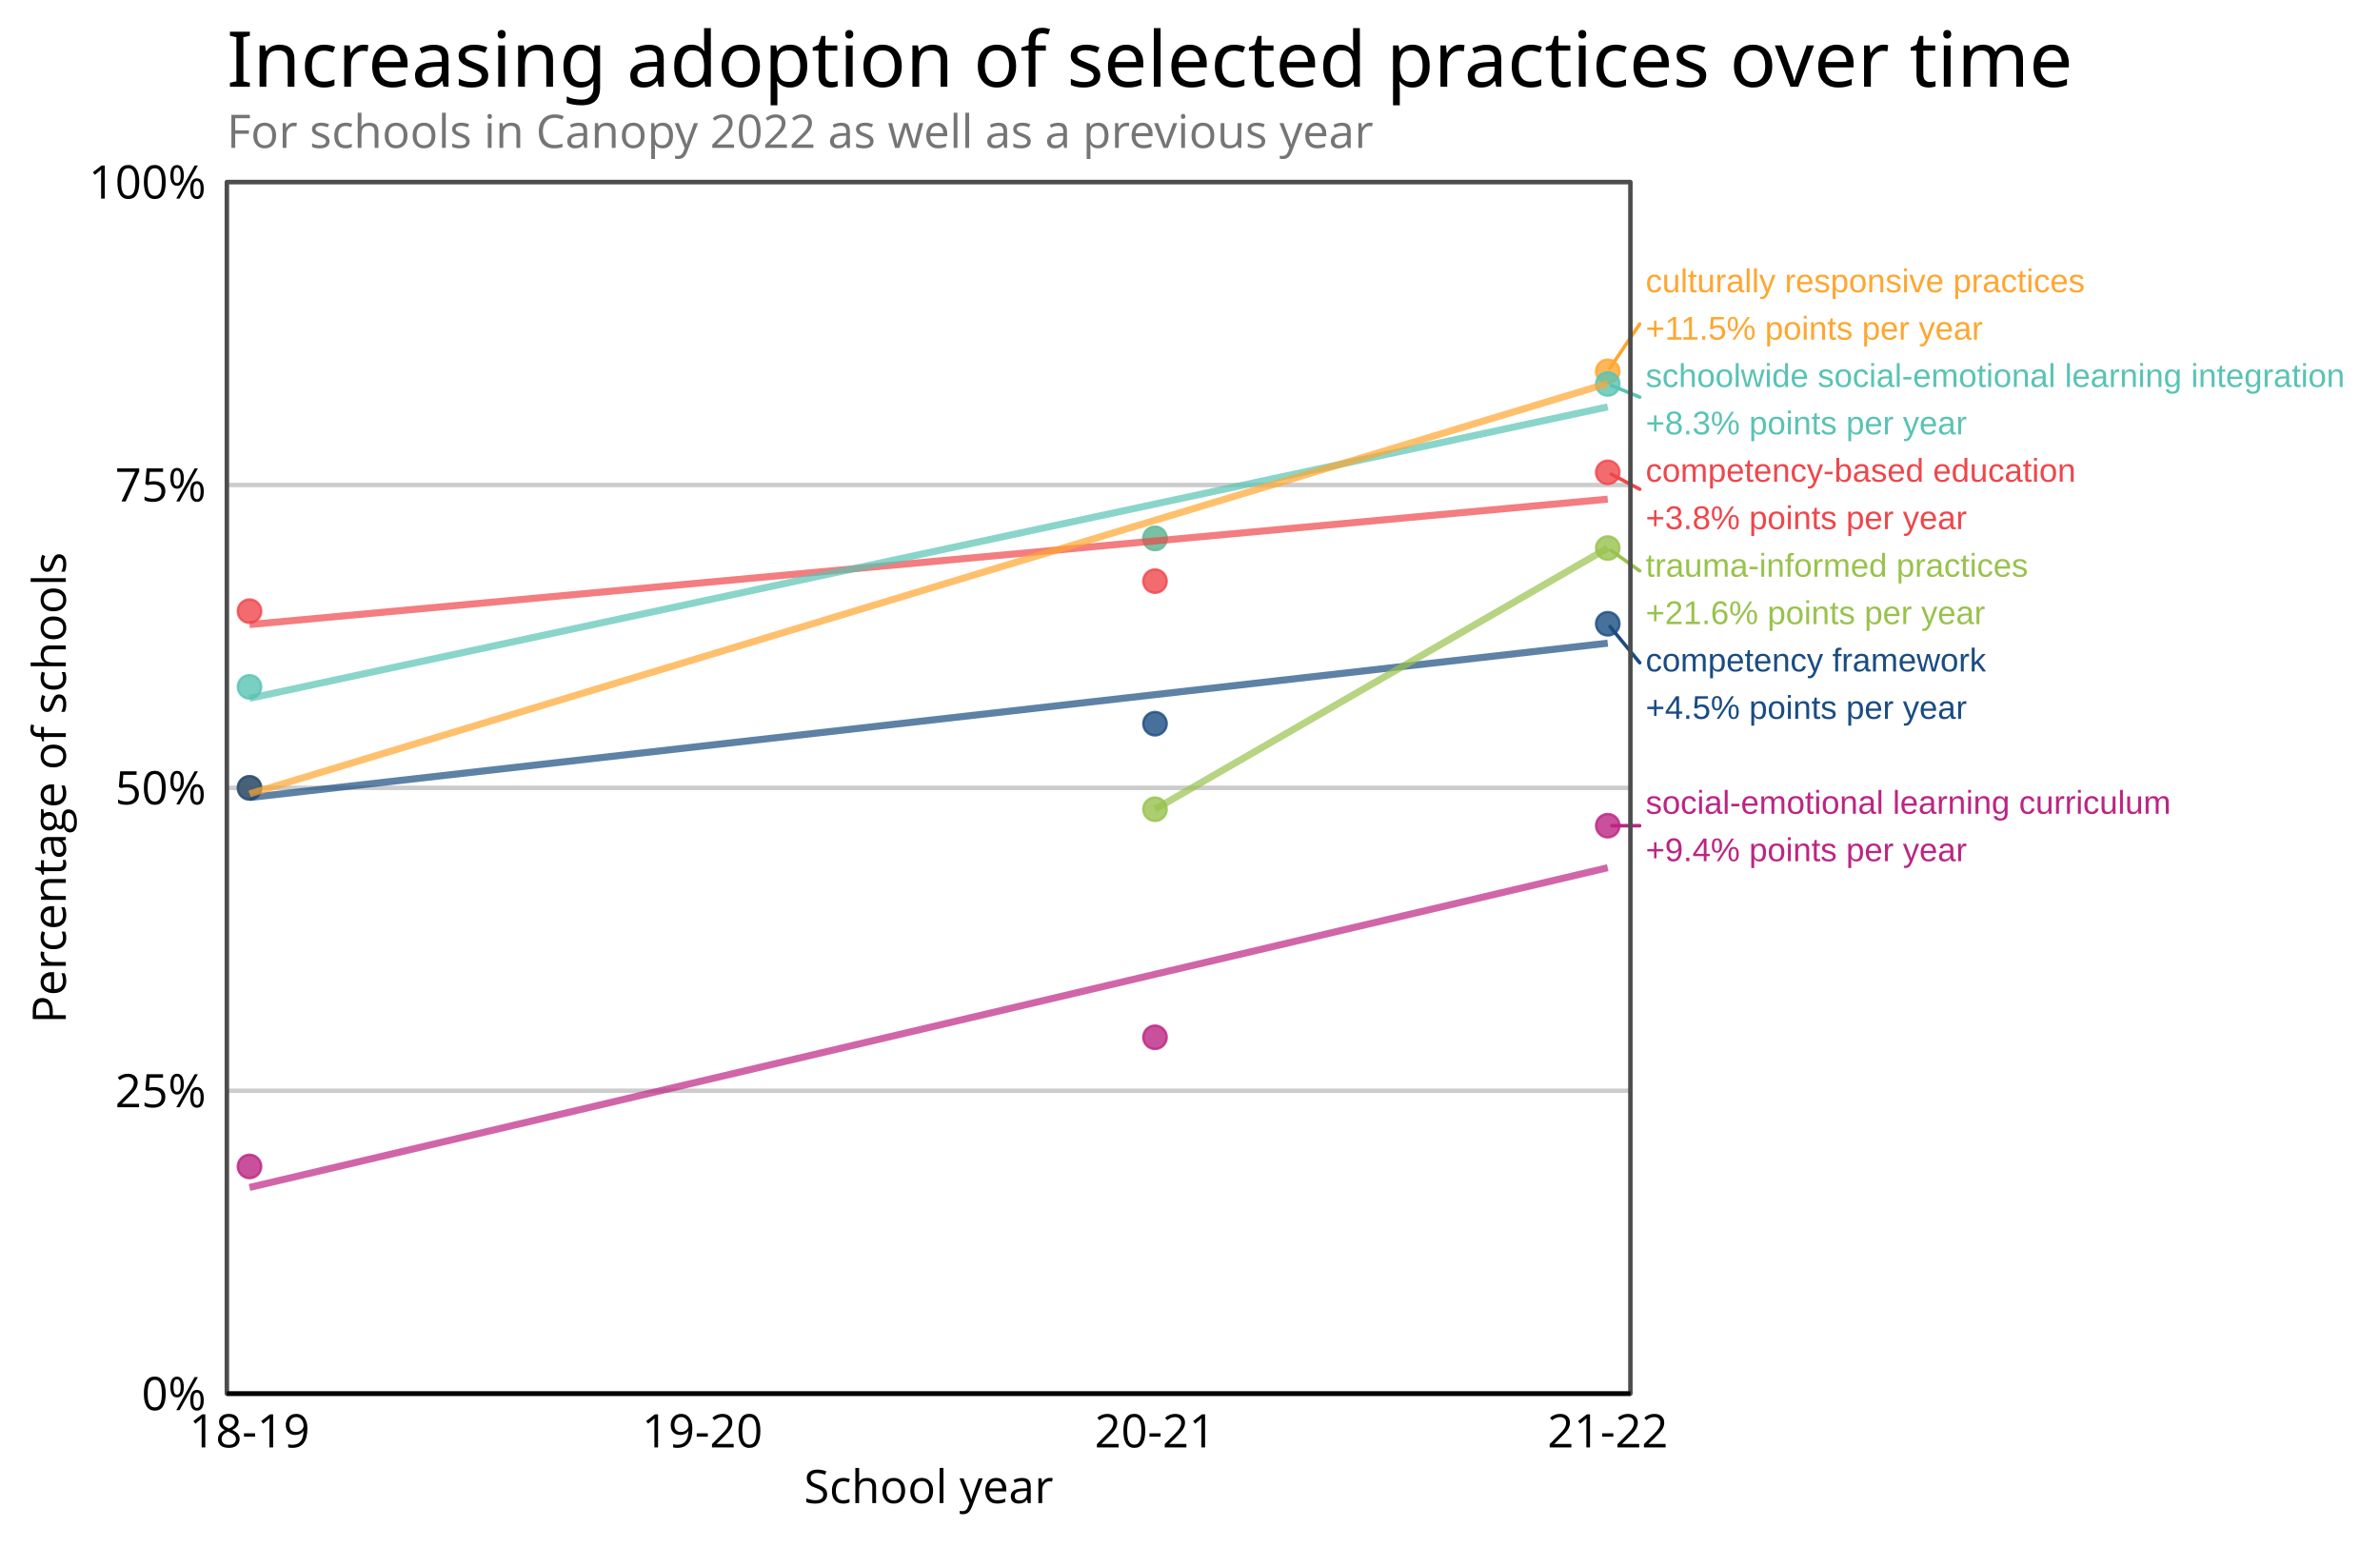
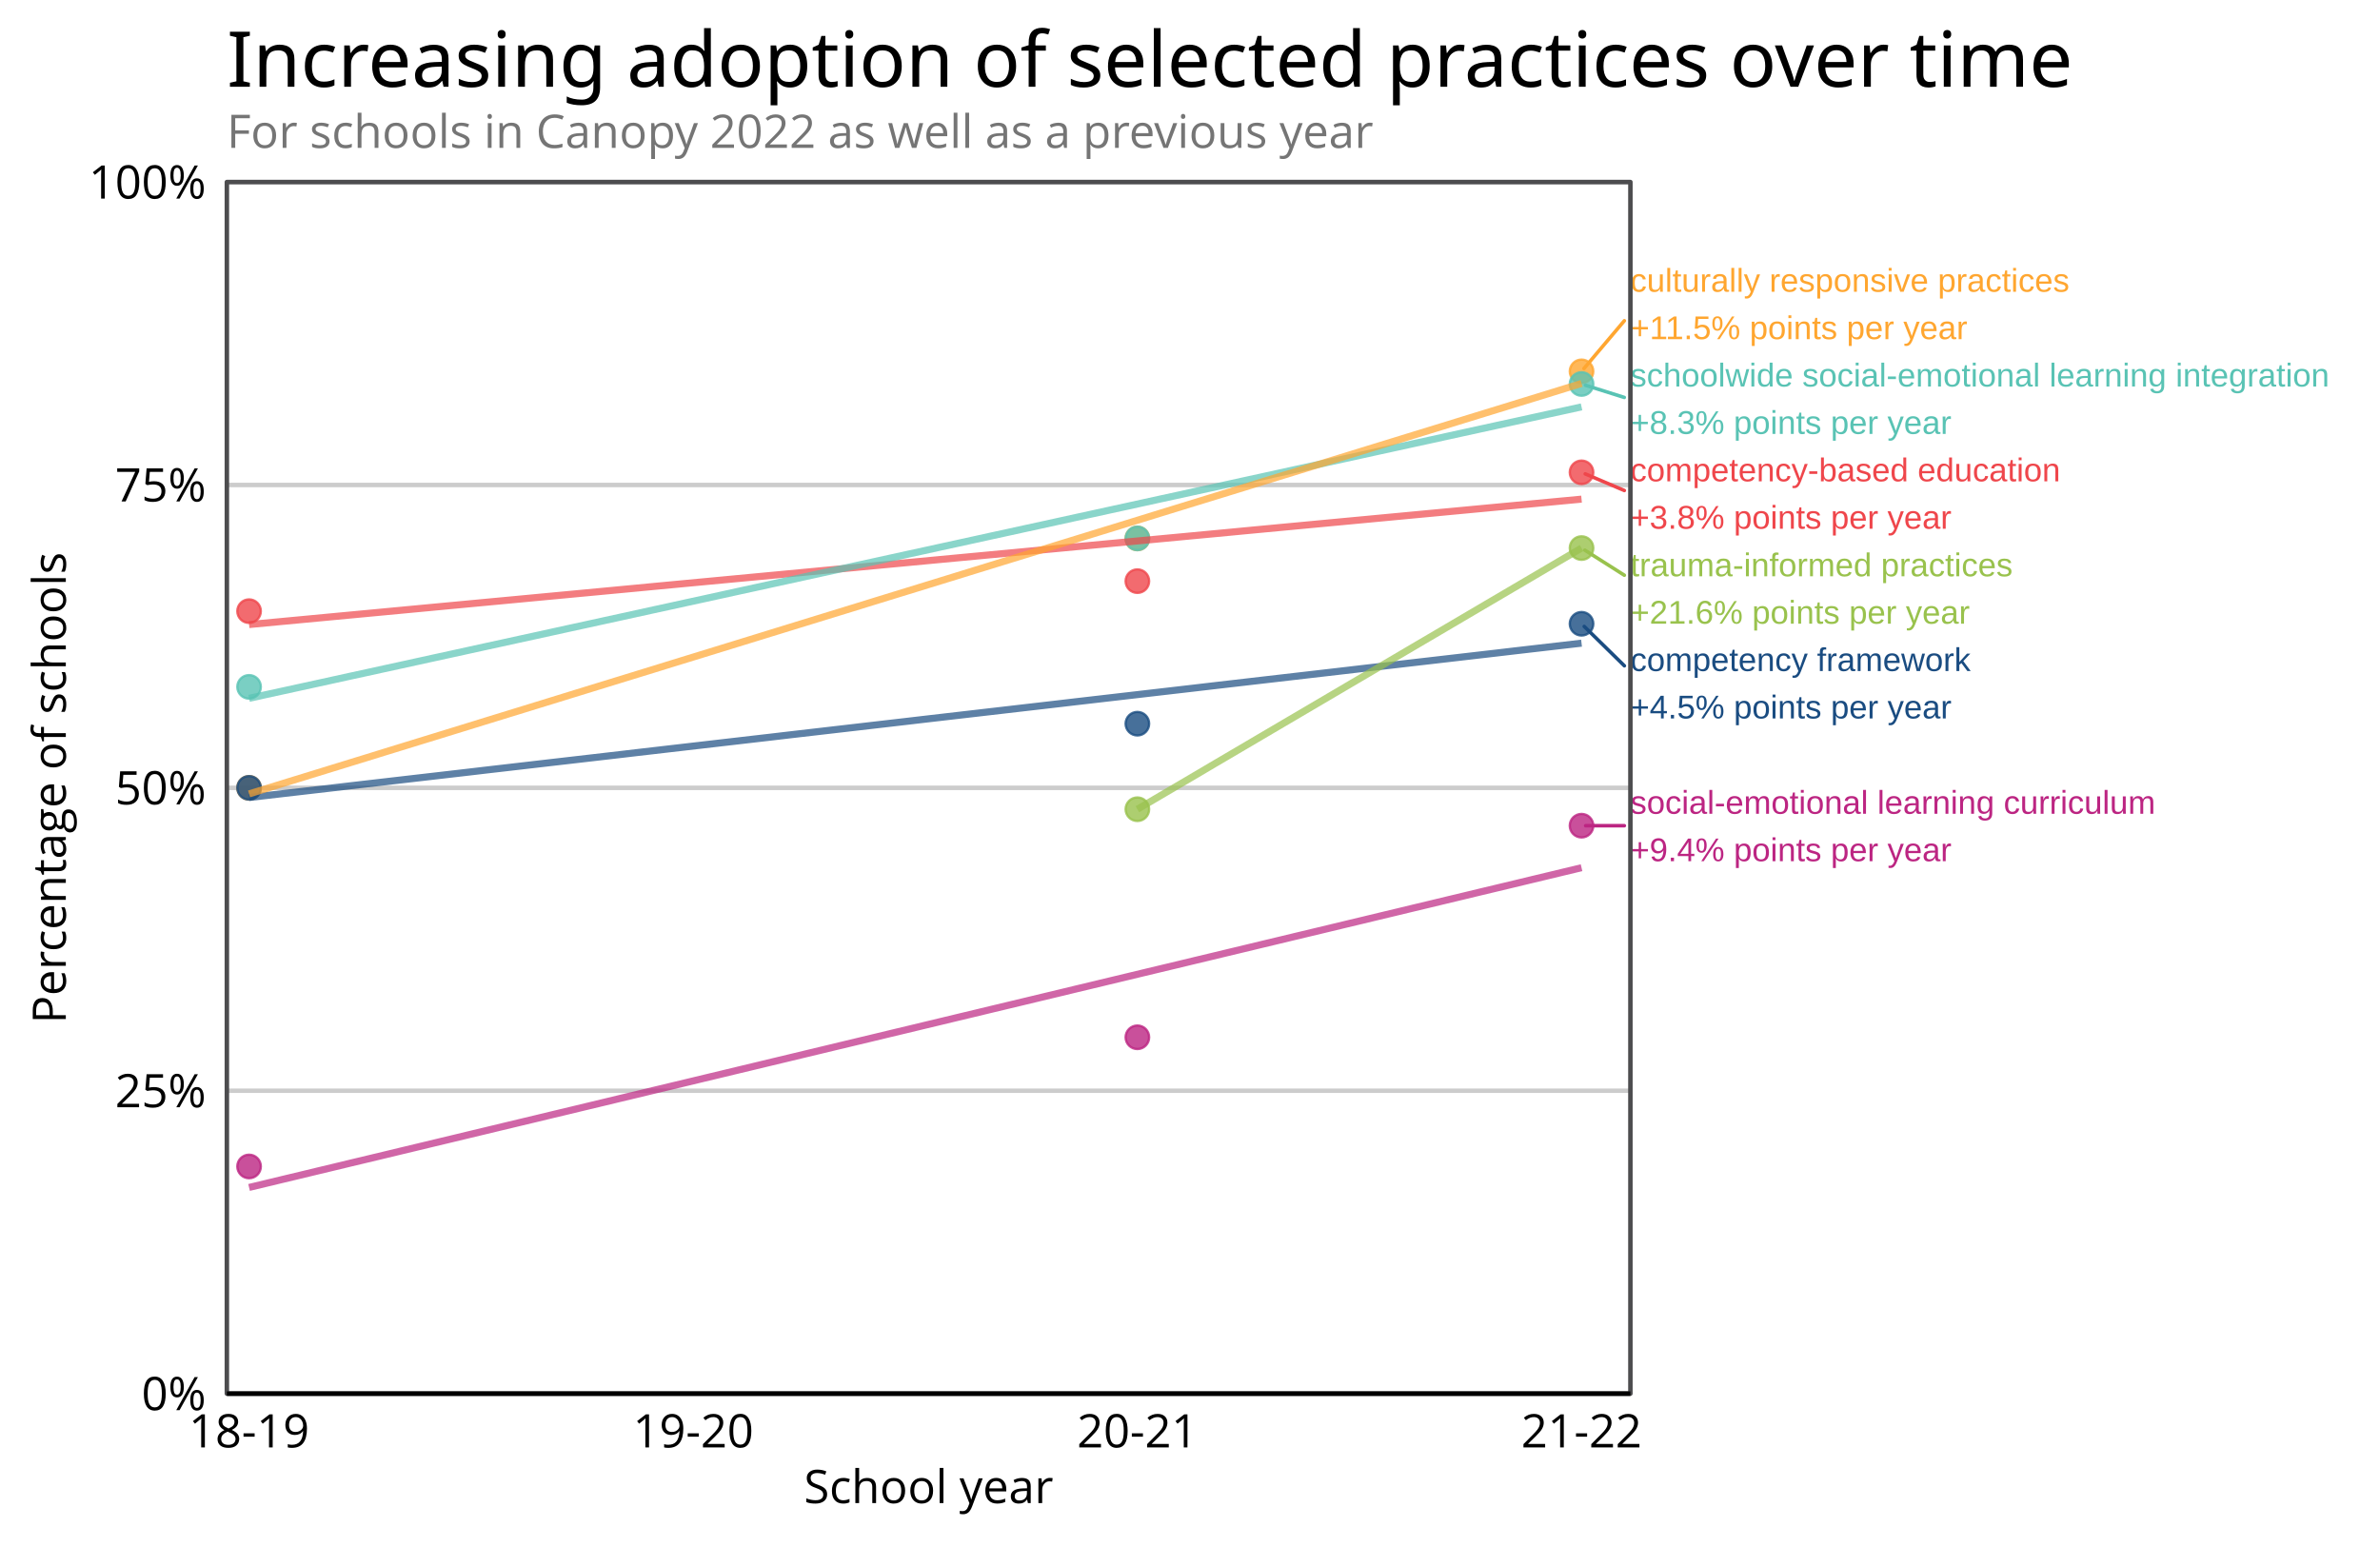
<svg xmlns="http://www.w3.org/2000/svg" class="svglite" width="720.00pt" height="468.00pt" viewBox="0 0 720.00 468.00">
  <defs>
    <style type="text/css">
    .svglite line, .svglite polyline, .svglite polygon, .svglite path, .svglite rect, .svglite circle {
      fill: none;
      stroke: #000000;
      stroke-linecap: round;
      stroke-linejoin: round;
      stroke-miterlimit: 10.00;
    }
    .svglite text {
      white-space: pre;
    }
  </style>
  </defs>
  <rect width="100%" height="100%" style="stroke: none; fill: none;" />
  <defs>
    <clipPath id="cpMC4wMHw3MjAuMDB8MC4wMHw0NjguMDA=">
      <rect x="0.00" y="0.00" width="720.00" height="468.00" />
    </clipPath>
  </defs>
  <g clip-path="url(#cpMC4wMHw3MjAuMDB8MC4wMHw0NjguMDA=)">
    <rect x="68.63" y="55.07" width="424.60" height="366.53" style="stroke-width: 1.36; stroke: none;" />
    <polyline points="68.63,421.60 493.23,421.60 " style="stroke-width: 1.36; stroke: #CCCCCC; stroke-linecap: butt;" />
    <polyline points="68.63,329.97 493.23,329.97 " style="stroke-width: 1.36; stroke: #CCCCCC; stroke-linecap: butt;" />
    <polyline points="68.63,238.34 493.23,238.34 " style="stroke-width: 1.36; stroke: #CCCCCC; stroke-linecap: butt;" />
    <polyline points="68.63,146.71 493.23,146.71 " style="stroke-width: 1.36; stroke: #CCCCCC; stroke-linecap: butt;" />
    <polyline points="68.63,55.07 493.23,55.07 " style="stroke-width: 1.36; stroke: #CCCCCC; stroke-linecap: butt;" />
-     <circle cx="349.41" cy="244.81" r="3.56" style="stroke-width: 0.71; stroke: #99C24D; stroke-opacity: 0.80; fill: #99C24D; fill-opacity: 0.80;" />
-     <circle cx="486.38" cy="165.80" r="3.56" style="stroke-width: 0.71; stroke: #99C24D; stroke-opacity: 0.80; fill: #99C24D; fill-opacity: 0.80;" />
-     <circle cx="75.48" cy="238.34" r="3.56" style="stroke-width: 0.71; stroke: #FFA630; stroke-opacity: 0.80; fill: #FFA630; fill-opacity: 0.80;" />
-     <circle cx="349.41" cy="162.88" r="3.56" style="stroke-width: 0.71; stroke: #FFA630; stroke-opacity: 0.80; fill: #FFA630; fill-opacity: 0.80;" />
-     <circle cx="486.38" cy="112.34" r="3.56" style="stroke-width: 0.71; stroke: #FFA630; stroke-opacity: 0.80; fill: #FFA630; fill-opacity: 0.80;" />
-     <circle cx="75.48" cy="352.88" r="3.56" style="stroke-width: 0.71; stroke: #BC2582; stroke-opacity: 0.80; fill: #BC2582; fill-opacity: 0.80;" />
-     <circle cx="349.41" cy="313.80" r="3.56" style="stroke-width: 0.71; stroke: #BC2582; stroke-opacity: 0.80; fill: #BC2582; fill-opacity: 0.80;" />
-     <circle cx="486.38" cy="249.79" r="3.56" style="stroke-width: 0.71; stroke: #BC2582; stroke-opacity: 0.80; fill: #BC2582; fill-opacity: 0.80;" />
-     <circle cx="75.48" cy="207.79" r="3.56" style="stroke-width: 0.71; stroke: #59C3B4; stroke-opacity: 0.80; fill: #59C3B4; fill-opacity: 0.80;" />
-     <circle cx="349.41" cy="162.88" r="3.56" style="stroke-width: 0.71; stroke: #59C3B4; stroke-opacity: 0.80; fill: #59C3B4; fill-opacity: 0.80;" />
-     <circle cx="486.38" cy="116.16" r="3.56" style="stroke-width: 0.71; stroke: #59C3B4; stroke-opacity: 0.80; fill: #59C3B4; fill-opacity: 0.80;" />
-     <circle cx="75.48" cy="238.34" r="3.56" style="stroke-width: 0.71; stroke: #1A4C81; stroke-opacity: 0.80; fill: #1A4C81; fill-opacity: 0.80;" />
-     <circle cx="349.41" cy="218.93" r="3.56" style="stroke-width: 0.71; stroke: #1A4C81; stroke-opacity: 0.80; fill: #1A4C81; fill-opacity: 0.80;" />
-     <circle cx="486.38" cy="188.70" r="3.56" style="stroke-width: 0.71; stroke: #1A4C81; stroke-opacity: 0.80; fill: #1A4C81; fill-opacity: 0.80;" />
-     <circle cx="75.48" cy="184.89" r="3.56" style="stroke-width: 0.71; stroke: #EF464B; stroke-opacity: 0.80; fill: #EF464B; fill-opacity: 0.80;" />
-     <circle cx="349.41" cy="175.81" r="3.56" style="stroke-width: 0.71; stroke: #EF464B; stroke-opacity: 0.80; fill: #EF464B; fill-opacity: 0.80;" />
-     <circle cx="486.38" cy="142.89" r="3.56" style="stroke-width: 0.71; stroke: #EF464B; stroke-opacity: 0.80; fill: #EF464B; fill-opacity: 0.80;" />
-     <polyline points="75.48,188.94 349.41,163.65 486.38,151.00 " style="stroke-width: 2.13; stroke: #EF464B; stroke-opacity: 0.70; stroke-linecap: butt;" />
-     <polyline points="75.48,241.27 349.41,210.14 486.38,194.57 " style="stroke-width: 2.13; stroke: #1A4C81; stroke-opacity: 0.70; stroke-linecap: butt;" />
-     <polyline points="75.48,211.26 349.41,152.48 486.38,123.09 " style="stroke-width: 2.13; stroke: #59C3B4; stroke-opacity: 0.70; stroke-linecap: butt;" />
-     <polyline points="75.48,359.23 349.41,294.74 486.38,262.50 " style="stroke-width: 2.13; stroke: #BC2582; stroke-opacity: 0.70; stroke-linecap: butt;" />
-     <polyline points="75.48,240.17 349.41,157.39 486.38,116.00 " style="stroke-width: 2.13; stroke: #FFA630; stroke-opacity: 0.70; stroke-linecap: butt;" />
-     <polyline points="349.41,244.81 486.38,165.80 " style="stroke-width: 2.13; stroke: #99C24D; stroke-opacity: 0.70; stroke-linecap: butt;" />
-     <line x1="496.05" y1="172.70" x2="487.33" y2="166.48" style="stroke-width: 1.07; stroke: #99C24D;" />
-     <line x1="496.05" y1="98.03" x2="487.00" y2="111.42" style="stroke-width: 1.07; stroke: #FFA630;" />
-     <line x1="496.05" y1="249.79" x2="487.62" y2="249.79" style="stroke-width: 1.07; stroke: #BC2582;" />
-     <line x1="496.05" y1="120.13" x2="487.50" y2="116.62" style="stroke-width: 1.07; stroke: #59C3B4;" />
-     <line x1="496.05" y1="200.49" x2="487.09" y2="189.58" style="stroke-width: 1.07; stroke: #1A4C81;" />
-     <line x1="496.05" y1="147.99" x2="487.44" y2="143.45" style="stroke-width: 1.07; stroke: #EF464B;" />
-     <text x="497.85" y="174.47" style="font-size: 9.96px;fill: #99C24D; font-family: &quot;Arial&quot;;" textLength="115.61px" lengthAdjust="spacingAndGlyphs">trauma-informed practices</text>
-     <text x="497.85" y="188.81" style="font-size: 9.96px;fill: #99C24D; font-family: &quot;Arial&quot;;" textLength="102.64px" lengthAdjust="spacingAndGlyphs">+21.6% points per year</text>
-     <text x="497.85" y="88.41" style="font-size: 9.96px;fill: #FFA630; font-family: &quot;Arial&quot;;" textLength="132.75px" lengthAdjust="spacingAndGlyphs">culturally responsive practices</text>
-     <text x="497.85" y="102.75" style="font-size: 9.96px;fill: #FFA630; font-family: &quot;Arial&quot;;" textLength="102.64px" lengthAdjust="spacingAndGlyphs">+11.5% points per year</text>
-     <text x="497.85" y="246.19" style="font-size: 9.96px;fill: #BC2582; font-family: &quot;Arial&quot;;" textLength="158.77px" lengthAdjust="spacingAndGlyphs">social-emotional learning curriculum</text>
-     <text x="497.85" y="260.53" style="font-size: 9.96px;fill: #BC2582; font-family: &quot;Arial&quot;;" textLength="97.10px" lengthAdjust="spacingAndGlyphs">+9.4% points per year</text>
-     <text x="497.85" y="117.07" style="font-size: 9.96px;fill: #59C3B4; font-family: &quot;Arial&quot;;" textLength="211.36px" lengthAdjust="spacingAndGlyphs">schoolwide social-emotional learning integration</text>
-     <text x="497.85" y="131.41" style="font-size: 9.96px;fill: #59C3B4; font-family: &quot;Arial&quot;;" textLength="97.10px" lengthAdjust="spacingAndGlyphs">+8.3% points per year</text>
-     <text x="497.85" y="203.13" style="font-size: 9.96px;fill: #1A4C81; font-family: &quot;Arial&quot;;" textLength="102.89px" lengthAdjust="spacingAndGlyphs">competency framework</text>
-     <text x="497.85" y="217.47" style="font-size: 9.96px;fill: #1A4C81; font-family: &quot;Arial&quot;;" textLength="97.10px" lengthAdjust="spacingAndGlyphs">+4.5% points per year</text>
-     <text x="497.85" y="145.74" style="font-size: 9.96px;fill: #EF464B; font-family: &quot;Arial&quot;;" textLength="130.04px" lengthAdjust="spacingAndGlyphs">competency-based education</text>
-     <text x="497.85" y="160.08" style="font-size: 9.96px;fill: #EF464B; font-family: &quot;Arial&quot;;" textLength="97.10px" lengthAdjust="spacingAndGlyphs">+3.8% points per year</text>
+     <circle cx="344.08" cy="244.81" r="3.56" style="stroke-width: 0.71; stroke: #99C24D; stroke-opacity: 0.80; fill: #99C24D; fill-opacity: 0.80;" />
+     <circle cx="478.45" cy="165.80" r="3.56" style="stroke-width: 0.71; stroke: #99C24D; stroke-opacity: 0.80; fill: #99C24D; fill-opacity: 0.80;" />
+     <circle cx="75.35" cy="238.34" r="3.56" style="stroke-width: 0.71; stroke: #FFA630; stroke-opacity: 0.80; fill: #FFA630; fill-opacity: 0.80;" />
+     <circle cx="344.08" cy="162.88" r="3.56" style="stroke-width: 0.71; stroke: #FFA630; stroke-opacity: 0.80; fill: #FFA630; fill-opacity: 0.80;" />
+     <circle cx="478.45" cy="112.34" r="3.56" style="stroke-width: 0.71; stroke: #FFA630; stroke-opacity: 0.80; fill: #FFA630; fill-opacity: 0.80;" />
+     <circle cx="75.35" cy="352.88" r="3.56" style="stroke-width: 0.71; stroke: #BC2582; stroke-opacity: 0.80; fill: #BC2582; fill-opacity: 0.80;" />
+     <circle cx="344.08" cy="313.80" r="3.56" style="stroke-width: 0.71; stroke: #BC2582; stroke-opacity: 0.80; fill: #BC2582; fill-opacity: 0.80;" />
+     <circle cx="478.45" cy="249.79" r="3.56" style="stroke-width: 0.71; stroke: #BC2582; stroke-opacity: 0.80; fill: #BC2582; fill-opacity: 0.80;" />
+     <circle cx="75.35" cy="207.79" r="3.56" style="stroke-width: 0.71; stroke: #59C3B4; stroke-opacity: 0.80; fill: #59C3B4; fill-opacity: 0.80;" />
+     <circle cx="344.08" cy="162.88" r="3.56" style="stroke-width: 0.71; stroke: #59C3B4; stroke-opacity: 0.80; fill: #59C3B4; fill-opacity: 0.80;" />
+     <circle cx="478.45" cy="116.16" r="3.56" style="stroke-width: 0.71; stroke: #59C3B4; stroke-opacity: 0.80; fill: #59C3B4; fill-opacity: 0.80;" />
+     <circle cx="75.35" cy="238.34" r="3.56" style="stroke-width: 0.71; stroke: #1A4C81; stroke-opacity: 0.80; fill: #1A4C81; fill-opacity: 0.80;" />
+     <circle cx="344.08" cy="218.93" r="3.56" style="stroke-width: 0.71; stroke: #1A4C81; stroke-opacity: 0.80; fill: #1A4C81; fill-opacity: 0.80;" />
+     <circle cx="478.45" cy="188.70" r="3.56" style="stroke-width: 0.71; stroke: #1A4C81; stroke-opacity: 0.80; fill: #1A4C81; fill-opacity: 0.80;" />
+     <circle cx="75.35" cy="184.89" r="3.56" style="stroke-width: 0.71; stroke: #EF464B; stroke-opacity: 0.80; fill: #EF464B; fill-opacity: 0.80;" />
+     <circle cx="344.08" cy="175.81" r="3.56" style="stroke-width: 0.71; stroke: #EF464B; stroke-opacity: 0.80; fill: #EF464B; fill-opacity: 0.80;" />
+     <circle cx="478.45" cy="142.89" r="3.56" style="stroke-width: 0.71; stroke: #EF464B; stroke-opacity: 0.80; fill: #EF464B; fill-opacity: 0.80;" />
+     <polyline points="75.35,188.94 80.45,188.46 85.55,187.98 90.66,187.50 95.76,187.02 100.86,186.54 105.96,186.06 111.07,185.58 116.17,185.10 121.27,184.62 126.37,184.14 131.48,183.66 136.58,183.18 141.68,182.70 146.78,182.22 151.89,181.74 156.99,181.26 162.09,180.78 167.19,180.30 172.30,179.82 177.40,179.34 182.50,178.86 187.60,178.38 192.71,177.90 197.81,177.41 202.91,176.93 208.01,176.45 213.12,175.97 218.22,175.49 223.32,175.01 228.42,174.53 233.53,174.05 238.63,173.57 243.73,173.09 248.83,172.61 253.94,172.13 259.04,171.65 264.14,171.17 269.24,170.69 274.35,170.21 279.45,169.73 284.55,169.25 289.65,168.77 294.76,168.29 299.86,167.81 304.96,167.33 310.06,166.85 315.17,166.37 320.27,165.89 325.37,165.41 330.47,164.93 335.58,164.45 340.68,163.97 345.78,163.49 350.88,163.01 355.99,162.53 361.09,162.05 366.19,161.57 371.30,161.09 376.40,160.60 381.50,160.12 386.60,159.64 391.71,159.16 396.81,158.68 401.91,158.20 407.01,157.72 412.12,157.24 417.22,156.76 422.32,156.28 427.42,155.80 432.53,155.32 437.63,154.84 442.73,154.36 447.83,153.88 452.94,153.40 458.04,152.92 463.14,152.44 468.24,151.96 473.35,151.48 478.45,151.00 " style="stroke-width: 2.13; stroke: #EF464B; stroke-opacity: 0.70; stroke-linecap: butt;" />
+     <polyline points="75.35,241.27 80.45,240.68 85.55,240.09 90.66,239.50 95.76,238.91 100.86,238.32 105.96,237.72 111.07,237.13 116.17,236.54 121.27,235.95 126.37,235.36 131.48,234.77 136.58,234.18 141.68,233.59 146.78,232.99 151.89,232.40 156.99,231.81 162.09,231.22 167.19,230.63 172.30,230.04 177.40,229.45 182.50,228.86 187.60,228.27 192.71,227.67 197.81,227.08 202.91,226.49 208.01,225.90 213.12,225.31 218.22,224.72 223.32,224.13 228.42,223.54 233.53,222.95 238.63,222.35 243.73,221.76 248.83,221.17 253.94,220.58 259.04,219.99 264.14,219.40 269.24,218.81 274.35,218.22 279.45,217.62 284.55,217.03 289.65,216.44 294.76,215.85 299.86,215.26 304.96,214.67 310.06,214.08 315.17,213.49 320.27,212.90 325.37,212.30 330.47,211.71 335.58,211.12 340.68,210.53 345.78,209.94 350.88,209.35 355.99,208.76 361.09,208.17 366.19,207.57 371.30,206.98 376.40,206.39 381.50,205.80 386.60,205.21 391.71,204.62 396.81,204.03 401.91,203.44 407.01,202.85 412.12,202.25 417.22,201.66 422.32,201.07 427.42,200.48 432.53,199.89 437.63,199.30 442.73,198.71 447.83,198.12 452.94,197.53 458.04,196.93 463.14,196.34 468.24,195.75 473.35,195.16 478.45,194.57 " style="stroke-width: 2.13; stroke: #1A4C81; stroke-opacity: 0.70; stroke-linecap: butt;" />
+     <polyline points="75.35,211.26 80.45,210.14 85.55,209.03 90.66,207.91 95.76,206.80 100.86,205.68 105.96,204.56 111.07,203.45 116.17,202.33 121.27,201.22 126.37,200.10 131.48,198.98 136.58,197.87 141.68,196.75 146.78,195.63 151.89,194.52 156.99,193.40 162.09,192.29 167.19,191.17 172.30,190.05 177.40,188.94 182.50,187.82 187.60,186.71 192.71,185.59 197.81,184.47 202.91,183.36 208.01,182.24 213.12,181.13 218.22,180.01 223.32,178.89 228.42,177.78 233.53,176.66 238.63,175.55 243.73,174.43 248.83,173.31 253.94,172.20 259.04,171.08 264.14,169.97 269.24,168.85 274.35,167.73 279.45,166.62 284.55,165.50 289.65,164.39 294.76,163.27 299.86,162.15 304.96,161.04 310.06,159.92 315.17,158.81 320.27,157.69 325.37,156.57 330.47,155.46 335.58,154.34 340.68,153.23 345.78,152.11 350.88,150.99 355.99,149.88 361.09,148.76 366.19,147.65 371.30,146.53 376.40,145.41 381.50,144.30 386.60,143.18 391.71,142.06 396.81,140.95 401.91,139.83 407.01,138.72 412.12,137.60 417.22,136.48 422.32,135.37 427.42,134.25 432.53,133.14 437.63,132.02 442.73,130.90 447.83,129.79 452.94,128.67 458.04,127.56 463.14,126.44 468.24,125.32 473.35,124.21 478.45,123.09 " style="stroke-width: 2.13; stroke: #59C3B4; stroke-opacity: 0.70; stroke-linecap: butt;" />
+     <polyline points="75.35,359.23 80.45,358.01 85.55,356.78 90.66,355.56 95.76,354.33 100.86,353.11 105.96,351.88 111.07,350.66 116.17,349.44 121.27,348.21 126.37,346.99 131.48,345.76 136.58,344.54 141.68,343.31 146.78,342.09 151.89,340.86 156.99,339.64 162.09,338.42 167.19,337.19 172.30,335.97 177.40,334.74 182.50,333.52 187.60,332.29 192.71,331.07 197.81,329.84 202.91,328.62 208.01,327.40 213.12,326.17 218.22,324.95 223.32,323.72 228.42,322.50 233.53,321.27 238.63,320.05 243.73,318.82 248.83,317.60 253.94,316.37 259.04,315.15 264.14,313.93 269.24,312.70 274.35,311.48 279.45,310.25 284.55,309.03 289.65,307.80 294.76,306.58 299.86,305.35 304.96,304.13 310.06,302.91 315.17,301.68 320.27,300.46 325.37,299.23 330.47,298.01 335.58,296.78 340.68,295.56 345.78,294.33 350.88,293.11 355.99,291.89 361.09,290.66 366.19,289.44 371.30,288.21 376.40,286.99 381.50,285.76 386.60,284.54 391.71,283.31 396.81,282.09 401.91,280.87 407.01,279.64 412.12,278.42 417.22,277.19 422.32,275.97 427.42,274.74 432.53,273.52 437.63,272.29 442.73,271.07 447.83,269.84 452.94,268.62 458.04,267.40 463.14,266.17 468.24,264.95 473.35,263.72 478.45,262.50 " style="stroke-width: 2.13; stroke: #BC2582; stroke-opacity: 0.70; stroke-linecap: butt;" />
+     <polyline points="75.35,240.17 80.45,238.60 85.55,237.02 90.66,235.45 95.76,233.88 100.86,232.31 105.96,230.74 111.07,229.17 116.17,227.59 121.27,226.02 126.37,224.45 131.48,222.88 136.58,221.31 141.68,219.74 146.78,218.16 151.89,216.59 156.99,215.02 162.09,213.45 167.19,211.88 172.30,210.30 177.40,208.73 182.50,207.16 187.60,205.59 192.71,204.02 197.81,202.45 202.91,200.87 208.01,199.30 213.12,197.73 218.22,196.16 223.32,194.59 228.42,193.02 233.53,191.44 238.63,189.87 243.73,188.30 248.83,186.73 253.94,185.16 259.04,183.59 264.14,182.01 269.24,180.44 274.35,178.87 279.45,177.30 284.55,175.73 289.65,174.16 294.76,172.58 299.86,171.01 304.96,169.44 310.06,167.87 315.17,166.30 320.27,164.72 325.37,163.15 330.47,161.58 335.58,160.01 340.68,158.44 345.78,156.87 350.88,155.29 355.99,153.72 361.09,152.15 366.19,150.58 371.30,149.01 376.40,147.44 381.50,145.86 386.60,144.29 391.71,142.72 396.81,141.15 401.91,139.58 407.01,138.01 412.12,136.43 417.22,134.86 422.32,133.29 427.42,131.72 432.53,130.15 437.63,128.58 442.73,127.00 447.83,125.43 452.94,123.86 458.04,122.29 463.14,120.72 468.24,119.15 473.35,117.57 478.45,116.00 " style="stroke-width: 2.13; stroke: #FFA630; stroke-opacity: 0.70; stroke-linecap: butt;" />
+     <polyline points="344.08,244.81 345.78,243.81 347.48,242.81 349.18,241.81 350.88,240.81 352.59,239.81 354.29,238.81 355.99,237.81 357.69,236.81 359.39,235.81 361.09,234.81 362.79,233.81 364.49,232.81 366.19,231.80 367.89,230.80 369.59,229.80 371.30,228.80 373.00,227.80 374.70,226.80 376.40,225.80 378.10,224.80 379.80,223.80 381.50,222.80 383.20,221.80 384.90,220.80 386.60,219.80 388.30,218.80 390.00,217.80 391.71,216.80 393.41,215.80 395.11,214.80 396.81,213.80 398.51,212.80 400.21,211.80 401.91,210.80 403.61,209.80 405.31,208.80 407.01,207.80 408.71,206.80 410.41,205.80 412.12,204.80 413.82,203.80 415.52,202.80 417.22,201.80 418.92,200.80 420.62,199.80 422.32,198.80 424.02,197.80 425.72,196.80 427.42,195.80 429.12,194.80 430.82,193.80 432.53,192.80 434.23,191.80 435.93,190.80 437.63,189.80 439.33,188.80 441.03,187.80 442.73,186.80 444.43,185.80 446.13,184.80 447.83,183.80 449.53,182.80 451.23,181.80 452.94,180.80 454.64,179.80 456.34,178.80 458.04,177.80 459.74,176.80 461.44,175.80 463.14,174.80 464.84,173.80 466.54,172.80 468.24,171.80 469.94,170.80 471.64,169.80 473.35,168.80 475.05,167.80 476.75,166.80 478.45,165.80 " style="stroke-width: 2.13; stroke: #99C24D; stroke-opacity: 0.70; stroke-linecap: butt;" />
+     <line x1="491.40" y1="174.02" x2="479.44" y2="166.43" style="stroke-width: 1.07; stroke: #99C24D;" />
+     <line x1="491.40" y1="97.03" x2="479.18" y2="111.48" style="stroke-width: 1.07; stroke: #FFA630;" />
+     <line x1="491.40" y1="249.79" x2="479.69" y2="249.79" style="stroke-width: 1.07; stroke: #BC2582;" />
+     <line x1="491.38" y1="120.23" x2="479.61" y2="116.53" style="stroke-width: 1.07; stroke: #59C3B4;" />
+     <line x1="491.41" y1="201.42" x2="479.26" y2="189.51" style="stroke-width: 1.07; stroke: #1A4C81;" />
+     <line x1="491.40" y1="148.39" x2="479.56" y2="143.36" style="stroke-width: 1.07; stroke: #EF464B;" />
+     <text x="493.20" y="174.34" style="font-size: 9.96px;fill: #99C24D; font-family: &quot;Arial&quot;;" textLength="115.61px" lengthAdjust="spacingAndGlyphs">trauma-informed practices</text>
+     <text x="493.20" y="188.68" style="font-size: 9.96px;fill: #99C24D; font-family: &quot;Arial&quot;;" textLength="102.64px" lengthAdjust="spacingAndGlyphs">+21.6% points per year</text>
+     <text x="493.20" y="88.26" style="font-size: 9.96px;fill: #FFA630; font-family: &quot;Arial&quot;;" textLength="132.75px" lengthAdjust="spacingAndGlyphs">culturally responsive practices</text>
+     <text x="493.20" y="102.60" style="font-size: 9.96px;fill: #FFA630; font-family: &quot;Arial&quot;;" textLength="102.64px" lengthAdjust="spacingAndGlyphs">+11.5% points per year</text>
+     <text x="493.20" y="246.19" style="font-size: 9.96px;fill: #BC2582; font-family: &quot;Arial&quot;;" textLength="158.77px" lengthAdjust="spacingAndGlyphs">social-emotional learning curriculum</text>
+     <text x="493.20" y="260.53" style="font-size: 9.96px;fill: #BC2582; font-family: &quot;Arial&quot;;" textLength="97.10px" lengthAdjust="spacingAndGlyphs">+9.4% points per year</text>
+     <text x="493.18" y="116.93" style="font-size: 9.96px;fill: #59C3B4; font-family: &quot;Arial&quot;;" textLength="211.36px" lengthAdjust="spacingAndGlyphs">schoolwide social-emotional learning integration</text>
+     <text x="493.18" y="131.27" style="font-size: 9.96px;fill: #59C3B4; font-family: &quot;Arial&quot;;" textLength="97.10px" lengthAdjust="spacingAndGlyphs">+8.3% points per year</text>
+     <text x="493.21" y="203.00" style="font-size: 9.96px;fill: #1A4C81; font-family: &quot;Arial&quot;;" textLength="102.89px" lengthAdjust="spacingAndGlyphs">competency framework</text>
+     <text x="493.21" y="217.34" style="font-size: 9.96px;fill: #1A4C81; font-family: &quot;Arial&quot;;" textLength="97.10px" lengthAdjust="spacingAndGlyphs">+4.5% points per year</text>
+     <text x="493.20" y="145.61" style="font-size: 9.96px;fill: #EF464B; font-family: &quot;Arial&quot;;" textLength="130.04px" lengthAdjust="spacingAndGlyphs">competency-based education</text>
+     <text x="493.20" y="159.95" style="font-size: 9.96px;fill: #EF464B; font-family: &quot;Arial&quot;;" textLength="97.10px" lengthAdjust="spacingAndGlyphs">+3.8% points per year</text>
    <rect x="68.63" y="55.07" width="424.60" height="366.53" style="stroke-width: 1.36; stroke: #4D4D4F;" />
    <text x="62.35" y="426.60" text-anchor="end" style="font-size: 14.00px; font-family: &quot;Open Sans&quot;;" textLength="19.58px" lengthAdjust="spacingAndGlyphs">0%</text>
    <text x="62.35" y="334.97" text-anchor="end" style="font-size: 14.00px; font-family: &quot;Open Sans&quot;;" textLength="27.58px" lengthAdjust="spacingAndGlyphs">25%</text>
    <text x="62.35" y="243.34" text-anchor="end" style="font-size: 14.00px; font-family: &quot;Open Sans&quot;;" textLength="27.58px" lengthAdjust="spacingAndGlyphs">50%</text>
    <text x="62.35" y="151.70" text-anchor="end" style="font-size: 14.00px; font-family: &quot;Open Sans&quot;;" textLength="27.58px" lengthAdjust="spacingAndGlyphs">75%</text>
    <text x="62.35" y="60.07" text-anchor="end" style="font-size: 14.00px; font-family: &quot;Open Sans&quot;;" textLength="35.59px" lengthAdjust="spacingAndGlyphs">100%</text>
    <polyline points="68.63,421.60 493.23,421.60 " style="stroke-width: 1.36; stroke-linecap: butt;" />
-     <text x="75.48" y="437.87" text-anchor="middle" style="font-size: 14.00px; font-family: &quot;Open Sans&quot;;" textLength="36.53px" lengthAdjust="spacingAndGlyphs">18-19</text>
-     <text x="212.45" y="437.87" text-anchor="middle" style="font-size: 14.00px; font-family: &quot;Open Sans&quot;;" textLength="36.53px" lengthAdjust="spacingAndGlyphs">19-20</text>
-     <text x="349.41" y="437.87" text-anchor="middle" style="font-size: 14.00px; font-family: &quot;Open Sans&quot;;" textLength="36.53px" lengthAdjust="spacingAndGlyphs">20-21</text>
-     <text x="486.38" y="437.87" text-anchor="middle" style="font-size: 14.00px; font-family: &quot;Open Sans&quot;;" textLength="36.53px" lengthAdjust="spacingAndGlyphs">21-22</text>
+     <text x="75.35" y="437.87" text-anchor="middle" style="font-size: 14.00px; font-family: &quot;Open Sans&quot;;" textLength="36.53px" lengthAdjust="spacingAndGlyphs">18-19</text>
+     <text x="209.72" y="437.87" text-anchor="middle" style="font-size: 14.00px; font-family: &quot;Open Sans&quot;;" textLength="36.53px" lengthAdjust="spacingAndGlyphs">19-20</text>
+     <text x="344.08" y="437.87" text-anchor="middle" style="font-size: 14.00px; font-family: &quot;Open Sans&quot;;" textLength="36.53px" lengthAdjust="spacingAndGlyphs">20-21</text>
+     <text x="478.45" y="437.87" text-anchor="middle" style="font-size: 14.00px; font-family: &quot;Open Sans&quot;;" textLength="36.53px" lengthAdjust="spacingAndGlyphs">21-22</text>
    <text x="280.93" y="454.72" text-anchor="middle" style="font-size: 14.00px; font-family: &quot;Open Sans&quot;;" textLength="75.34px" lengthAdjust="spacingAndGlyphs">School year</text>
    <text transform="translate(19.91,238.34) rotate(-90)" text-anchor="middle" style="font-size: 14.00px; font-family: &quot;Open Sans&quot;;" textLength="142.77px" lengthAdjust="spacingAndGlyphs">Percentage of schools</text>
    <text x="68.63" y="44.74" style="font-size: 14.00px;fill: #757575; font-family: &quot;Open Sans&quot;;" textLength="347.18px" lengthAdjust="spacingAndGlyphs">For schools in Canopy 2022 as well as a previous year</text>
    <text x="68.63" y="26.25" style="font-size: 23.33px; font-family: &quot;Bebas Neue&quot;;" textLength="406.82px" lengthAdjust="spacingAndGlyphs">Increasing adoption of selected practices over time</text>
  </g>
</svg>
